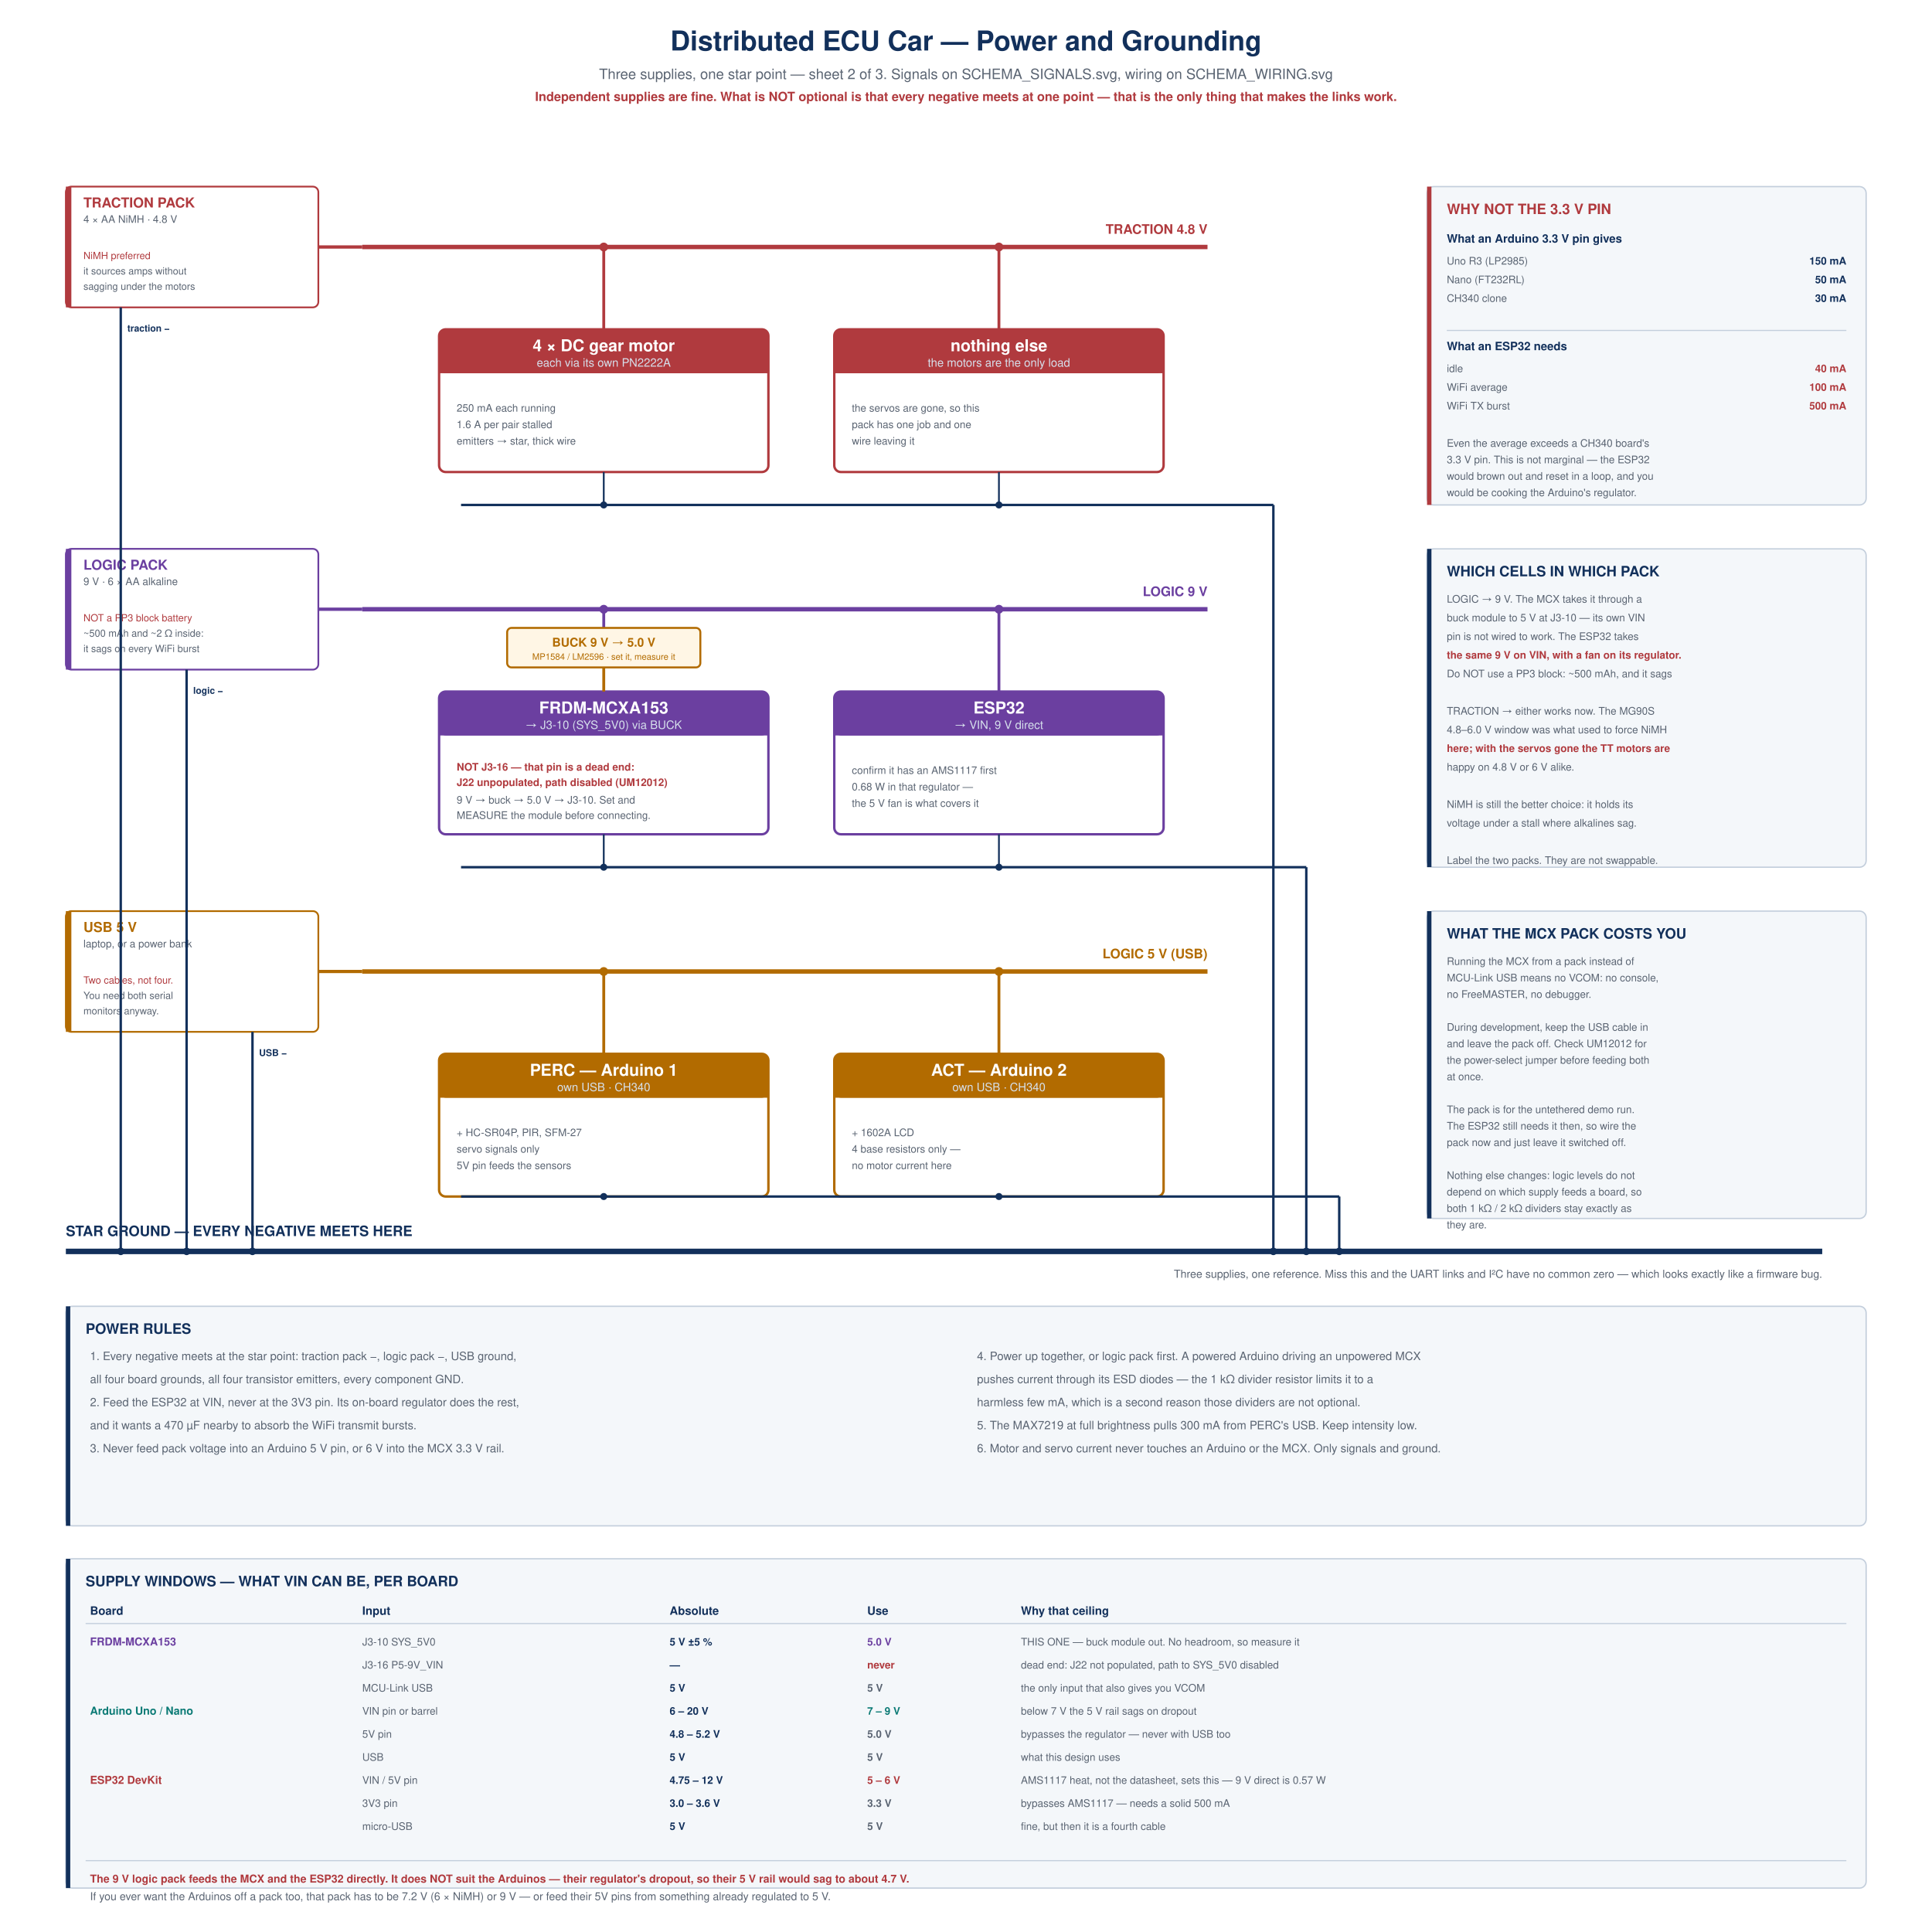
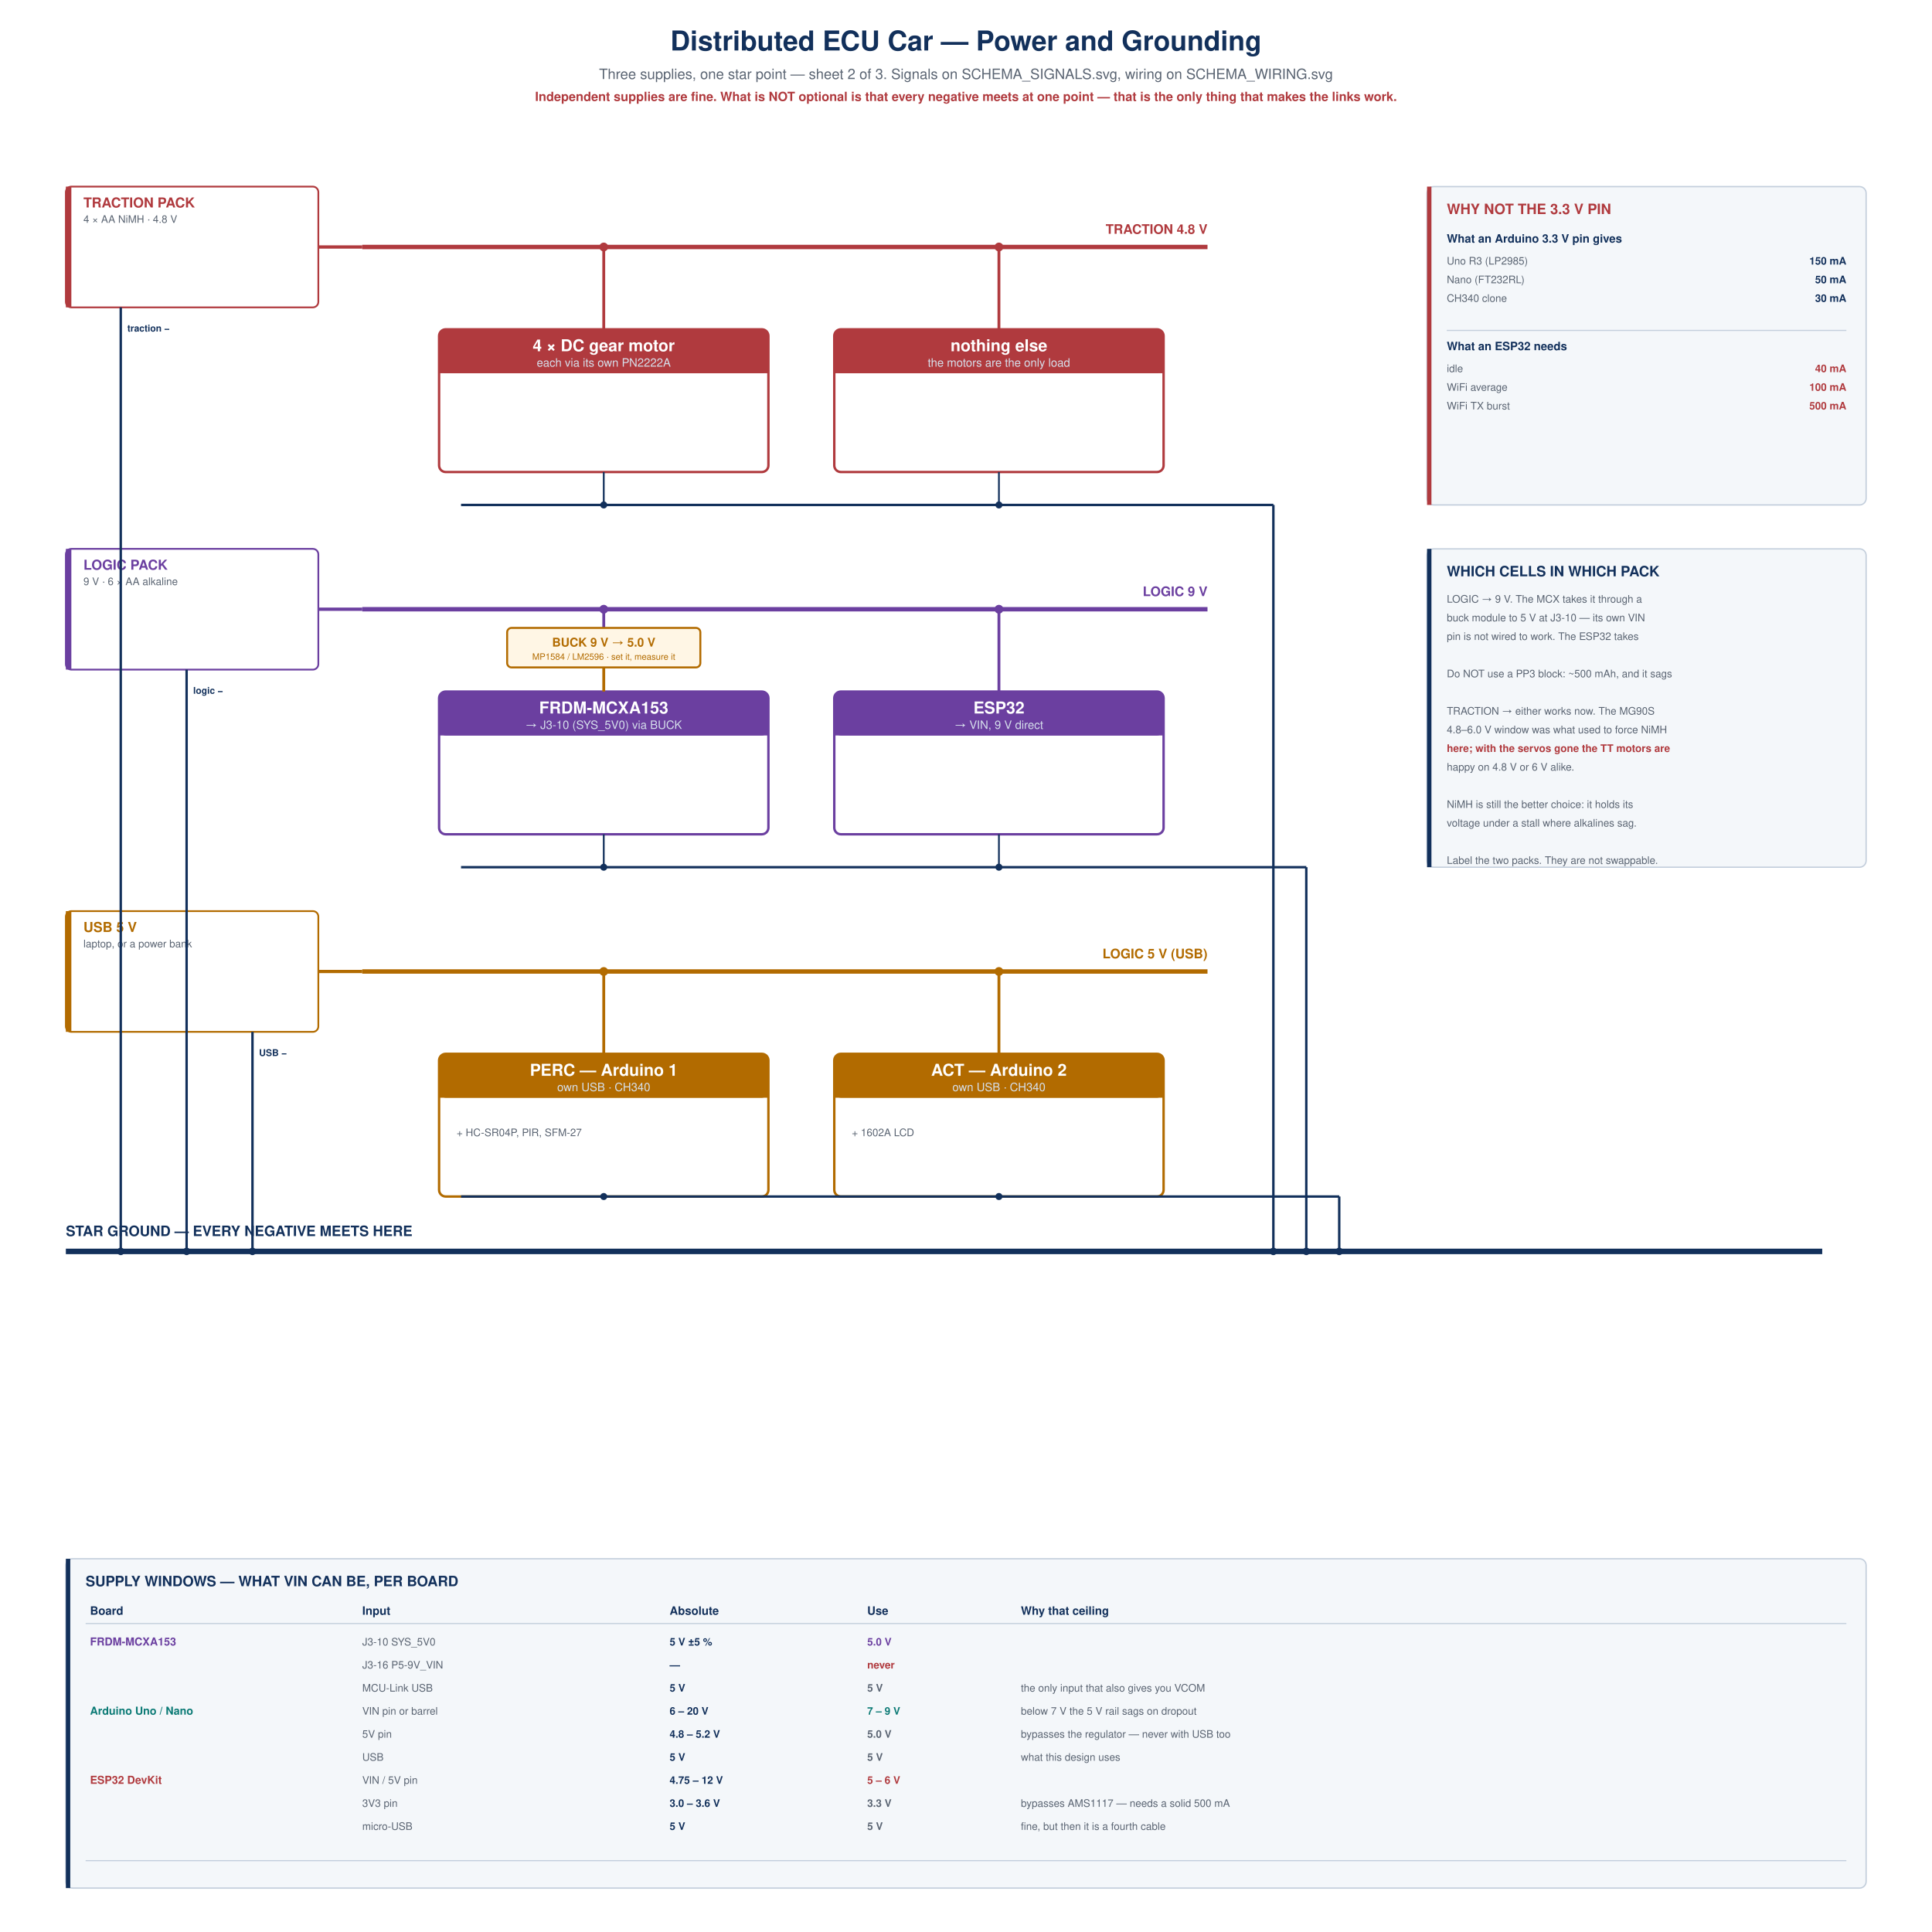
<svg xmlns="http://www.w3.org/2000/svg" viewBox="0 0 1760 1760" width="1760" height="1760" font-family="Helvetica, Arial, sans-serif">
  <defs>
    <marker id="a-amber" viewBox="0 0 10 10" refX="9" refY="5" markerWidth="6" markerHeight="6" orient="auto-start-reverse">
      <path d="M 0 0 L 10 5 L 0 10 z" fill="#B26B00" />
    </marker>
    <marker id="a-red" viewBox="0 0 10 10" refX="9" refY="5" markerWidth="6" markerHeight="6" orient="auto-start-reverse">
      <path d="M 0 0 L 10 5 L 0 10 z" fill="#B03A3E" />
    </marker>
    <marker id="a-ink" viewBox="0 0 10 10" refX="9" refY="5" markerWidth="6" markerHeight="6" orient="auto-start-reverse">
      <path d="M 0 0 L 10 5 L 0 10 z" fill="#12305B" />
    </marker>
    <marker id="a-purple" viewBox="0 0 10 10" refX="9" refY="5" markerWidth="6" markerHeight="6" orient="auto-start-reverse">
      <path d="M 0 0 L 10 5 L 0 10 z" fill="#6B3FA0" />
    </marker>
  </defs>
  <rect width="1760" height="1760" fill="#ffffff" />
  <text x="880.0" y="46" font-size="25" fill="#12305B" text-anchor="middle" font-weight="bold">Distributed ECU Car — Power and Grounding</text>
  <text x="880.0" y="72" font-size="13" fill="#5A6472" text-anchor="middle">Three supplies, one star point — sheet 2 of 3.  Signals on SCHEMA_SIGNALS.svg, wiring on SCHEMA_WIRING.svg</text>
  <text x="880.0" y="92" font-size="11.5" fill="#B03A3E" text-anchor="middle" font-weight="bold">Independent supplies are fine. What is NOT optional is that every negative meets at one point — that is the only thing that makes the links work.</text>
  <rect x="60" y="170" width="230" height="110" fill="#ffffff" stroke="#B03A3E" stroke-width="1.6" rx="5" />
  <rect x="60" y="170" width="5" height="110" fill="#B03A3E" />
  <text x="76" y="189" font-size="12.5" fill="#B03A3E" font-weight="bold">TRACTION PACK</text>
  <text x="76" y="203" font-size="9.5" fill="#5A6472">4 × AA NiMH · 4.8 V</text>
-   <text x="76" y="236" font-size="9" fill="#B03A3E">NiMH preferred</text>
-   <text x="76" y="250" font-size="9" fill="#5A6472">it sources amps without</text>
-   <text x="76" y="264" font-size="9" fill="#5A6472">sagging under the motors</text>
  <polyline points="290,225 330,225" fill="none" stroke="#B03A3E" stroke-width="3" stroke-linejoin="round" />
  <line x1="330" y1="225" x2="1100" y2="225" stroke="#B03A3E" stroke-width="4" />
  <text x="1100" y="213" font-size="12" fill="#B03A3E" text-anchor="end" font-weight="bold">TRACTION  4.8 V</text>
  <rect x="400" y="300" width="300" height="130" fill="#ffffff" stroke="#B03A3E" stroke-width="2.2" rx="6" />
  <rect x="400" y="300" width="300" height="40" fill="#B03A3E" rx="6" />
  <rect x="400" y="332" width="300" height="8" fill="#B03A3E" />
  <text x="550.0" y="320" font-size="15" fill="#ffffff" text-anchor="middle" font-weight="bold">4 × DC gear motor</text>
  <text x="550.0" y="334" font-size="10.5" fill="#D6E0EC" text-anchor="middle">each via its own PN2222A</text>
-   <text x="416" y="375" font-size="9.5" fill="#5A6472">250 mA each running</text>
-   <text x="416" y="390" font-size="9.5" fill="#5A6472">1.6 A per pair stalled</text>
-   <text x="416" y="405" font-size="9.5" fill="#5A6472">emitters → star, thick wire</text>
  <circle cx="550" cy="225" r="4" fill="#B03A3E" />
  <polyline points="550,225 550,300" fill="none" stroke="#B03A3E" stroke-width="2.6" stroke-linejoin="round" />
  <line x1="550" y1="430" x2="550" y2="460" stroke="#12305B" stroke-width="1.6" />
  <circle cx="550" cy="460" r="3.2" fill="#12305B" />
  <rect x="760" y="300" width="300" height="130" fill="#ffffff" stroke="#B03A3E" stroke-width="2.2" rx="6" />
  <rect x="760" y="300" width="300" height="40" fill="#B03A3E" rx="6" />
  <rect x="760" y="332" width="300" height="8" fill="#B03A3E" />
  <text x="910.0" y="320" font-size="15" fill="#ffffff" text-anchor="middle" font-weight="bold">nothing else</text>
  <text x="910.0" y="334" font-size="10.5" fill="#D6E0EC" text-anchor="middle">the motors are the only load</text>
-   <text x="776" y="375" font-size="9.5" fill="#5A6472">the servos are gone, so this</text>
-   <text x="776" y="390" font-size="9.5" fill="#5A6472">pack has one job and one</text>
-   <text x="776" y="405" font-size="9.5" fill="#5A6472">wire leaving it</text>
  <circle cx="910" cy="225" r="4" fill="#B03A3E" />
  <polyline points="910,225 910,300" fill="none" stroke="#B03A3E" stroke-width="2.6" stroke-linejoin="round" />
  <line x1="910" y1="430" x2="910" y2="460" stroke="#12305B" stroke-width="1.6" />
  <circle cx="910" cy="460" r="3.2" fill="#12305B" />
  <line x1="420" y1="460" x2="1160" y2="460" stroke="#12305B" stroke-width="2.2" />
  <polyline points="1160,460 1160,1140" fill="none" stroke="#12305B" stroke-width="2.2" stroke-linejoin="round" />
  <circle cx="1160" cy="1140" r="3.4" fill="#12305B" />
  <rect x="60" y="500" width="230" height="110" fill="#ffffff" stroke="#6B3FA0" stroke-width="1.6" rx="5" />
  <rect x="60" y="500" width="5" height="110" fill="#6B3FA0" />
  <text x="76" y="519" font-size="12.5" fill="#6B3FA0" font-weight="bold">LOGIC PACK</text>
  <text x="76" y="533" font-size="9.5" fill="#5A6472">9 V · 6 × AA alkaline</text>
-   <text x="76" y="566" font-size="9" fill="#B03A3E">NOT a PP3 block battery</text>
-   <text x="76" y="580" font-size="9" fill="#5A6472">~500 mAh and ~2 Ω inside:</text>
-   <text x="76" y="594" font-size="9" fill="#5A6472">it sags on every WiFi burst</text>
  <polyline points="290,555 330,555" fill="none" stroke="#6B3FA0" stroke-width="3" stroke-linejoin="round" />
  <line x1="330" y1="555" x2="1100" y2="555" stroke="#6B3FA0" stroke-width="4" />
  <text x="1100" y="543" font-size="12" fill="#6B3FA0" text-anchor="end" font-weight="bold">LOGIC  9 V</text>
  <rect x="400" y="630" width="300" height="130" fill="#ffffff" stroke="#6B3FA0" stroke-width="2.2" rx="6" />
  <rect x="400" y="630" width="300" height="40" fill="#6B3FA0" rx="6" />
  <rect x="400" y="662" width="300" height="8" fill="#6B3FA0" />
  <text x="550.0" y="650" font-size="15" fill="#ffffff" text-anchor="middle" font-weight="bold">FRDM-MCXA153</text>
  <text x="550.0" y="664" font-size="10.5" fill="#D6E0EC" text-anchor="middle">→ J3-10  (SYS_5V0)  via BUCK</text>
-   <text x="416" y="702" font-size="9.5" fill="#B03A3E" font-weight="bold">NOT J3-16 — that pin is a dead end:</text>
-   <text x="416" y="716" font-size="9.5" fill="#B03A3E" font-weight="bold">J22 unpopulated, path disabled (UM12012)</text>
-   <text x="416" y="732" font-size="9.5" fill="#5A6472">9 V → buck → 5.0 V → J3-10. Set and</text>
-   <text x="416" y="746" font-size="9.5" fill="#5A6472">MEASURE the module before connecting.</text>
  <circle cx="550" cy="555" r="4" fill="#6B3FA0" />
  <polyline points="550,555 550,572" fill="none" stroke="#6B3FA0" stroke-width="2.6" stroke-linejoin="round" />
  <rect x="462" y="572" width="176" height="36" fill="#FFF6E5" stroke="#B26B00" stroke-width="1.8" rx="4" />
  <text x="550" y="589" font-size="11" fill="#B26B00" text-anchor="middle" font-weight="bold">BUCK  9 V → 5.0 V</text>
  <text x="550" y="601" font-size="8" fill="#B26B00" text-anchor="middle">MP1584 / LM2596 · set it, measure it</text>
  <polyline points="550,608 550,630" fill="none" stroke="#B26B00" stroke-width="2.6" stroke-linejoin="round" />
  <line x1="550" y1="760" x2="550" y2="790" stroke="#12305B" stroke-width="1.6" />
  <circle cx="550" cy="790" r="3.2" fill="#12305B" />
  <rect x="760" y="630" width="300" height="130" fill="#ffffff" stroke="#6B3FA0" stroke-width="2.2" rx="6" />
  <rect x="760" y="630" width="300" height="40" fill="#6B3FA0" rx="6" />
  <rect x="760" y="662" width="300" height="8" fill="#6B3FA0" />
  <text x="910.0" y="650" font-size="15" fill="#ffffff" text-anchor="middle" font-weight="bold">ESP32</text>
  <text x="910.0" y="664" font-size="10.5" fill="#D6E0EC" text-anchor="middle">→ VIN, 9 V direct</text>
-   <text x="776" y="705" font-size="9.5" fill="#5A6472">confirm it has an AMS1117 first</text>
-   <text x="776" y="720" font-size="9.5" fill="#5A6472">0.68 W in that regulator —</text>
-   <text x="776" y="735" font-size="9.5" fill="#5A6472">the 5 V fan is what covers it</text>
  <circle cx="910" cy="555" r="4" fill="#6B3FA0" />
  <polyline points="910,555 910,630" fill="none" stroke="#6B3FA0" stroke-width="2.6" stroke-linejoin="round" />
  <line x1="910" y1="760" x2="910" y2="790" stroke="#12305B" stroke-width="1.6" />
  <circle cx="910" cy="790" r="3.2" fill="#12305B" />
  <line x1="420" y1="790" x2="1190" y2="790" stroke="#12305B" stroke-width="2.2" />
  <polyline points="1190,790 1190,1140" fill="none" stroke="#12305B" stroke-width="2.2" stroke-linejoin="round" />
  <circle cx="1190" cy="1140" r="3.4" fill="#12305B" />
  <rect x="60" y="830" width="230" height="110" fill="#ffffff" stroke="#B26B00" stroke-width="1.6" rx="5" />
  <rect x="60" y="830" width="5" height="110" fill="#B26B00" />
  <text x="76" y="849" font-size="12.5" fill="#B26B00" font-weight="bold">USB 5 V</text>
  <text x="76" y="863" font-size="9.5" fill="#5A6472">laptop, or a power bank</text>
-   <text x="76" y="896" font-size="9" fill="#B03A3E">Two cables, not four.</text>
-   <text x="76" y="910" font-size="9" fill="#5A6472">You need both serial</text>
-   <text x="76" y="924" font-size="9" fill="#5A6472">monitors anyway.</text>
  <polyline points="290,885 330,885" fill="none" stroke="#B26B00" stroke-width="3" stroke-linejoin="round" />
  <line x1="330" y1="885" x2="1100" y2="885" stroke="#B26B00" stroke-width="4" />
  <text x="1100" y="873" font-size="12" fill="#B26B00" text-anchor="end" font-weight="bold">LOGIC  5 V (USB)</text>
  <rect x="400" y="960" width="300" height="130" fill="#ffffff" stroke="#B26B00" stroke-width="2.2" rx="6" />
  <rect x="400" y="960" width="300" height="40" fill="#B26B00" rx="6" />
  <rect x="400" y="992" width="300" height="8" fill="#B26B00" />
  <text x="550.0" y="980" font-size="15" fill="#ffffff" text-anchor="middle" font-weight="bold">PERC — Arduino 1</text>
  <text x="550.0" y="994" font-size="10.5" fill="#D6E0EC" text-anchor="middle">own USB · CH340</text>
  <text x="416" y="1035" font-size="9.5" fill="#5A6472">+ HC-SR04P, PIR, SFM-27</text>
-   <text x="416" y="1050" font-size="9.5" fill="#5A6472">servo signals only</text>
-   <text x="416" y="1065" font-size="9.5" fill="#5A6472">5V pin feeds the sensors</text>
  <circle cx="550" cy="885" r="4" fill="#B26B00" />
  <polyline points="550,885 550,960" fill="none" stroke="#B26B00" stroke-width="2.6" stroke-linejoin="round" />
  <line x1="550" y1="1090" x2="550" y2="1090" stroke="#12305B" stroke-width="1.6" />
  <circle cx="550" cy="1090" r="3.2" fill="#12305B" />
  <rect x="760" y="960" width="300" height="130" fill="#ffffff" stroke="#B26B00" stroke-width="2.2" rx="6" />
  <rect x="760" y="960" width="300" height="40" fill="#B26B00" rx="6" />
  <rect x="760" y="992" width="300" height="8" fill="#B26B00" />
  <text x="910.0" y="980" font-size="15" fill="#ffffff" text-anchor="middle" font-weight="bold">ACT — Arduino 2</text>
  <text x="910.0" y="994" font-size="10.5" fill="#D6E0EC" text-anchor="middle">own USB · CH340</text>
  <text x="776" y="1035" font-size="9.5" fill="#5A6472">+ 1602A LCD</text>
-   <text x="776" y="1050" font-size="9.5" fill="#5A6472">4 base resistors only —</text>
-   <text x="776" y="1065" font-size="9.5" fill="#5A6472">no motor current here</text>
  <circle cx="910" cy="885" r="4" fill="#B26B00" />
  <polyline points="910,885 910,960" fill="none" stroke="#B26B00" stroke-width="2.6" stroke-linejoin="round" />
  <line x1="910" y1="1090" x2="910" y2="1090" stroke="#12305B" stroke-width="1.6" />
  <circle cx="910" cy="1090" r="3.2" fill="#12305B" />
  <line x1="420" y1="1090" x2="1220" y2="1090" stroke="#12305B" stroke-width="2.2" />
  <polyline points="1220,1090 1220,1140" fill="none" stroke="#12305B" stroke-width="2.2" stroke-linejoin="round" />
  <circle cx="1220" cy="1140" r="3.4" fill="#12305B" />
  <line x1="60" y1="1140" x2="1660" y2="1140" stroke="#12305B" stroke-width="5" />
  <text x="60" y="1126" font-size="13" fill="#12305B" font-weight="bold">STAR GROUND — EVERY NEGATIVE MEETS HERE</text>
  <line x1="110" y1="280" x2="110" y2="1140" stroke="#12305B" stroke-width="2.2" />
  <circle cx="110" cy="1140" r="3.4" fill="#12305B" />
  <text x="116" y="302" font-size="8.5" fill="#12305B" font-weight="bold">traction −</text>
  <line x1="170" y1="610" x2="170" y2="1140" stroke="#12305B" stroke-width="2.2" />
  <circle cx="170" cy="1140" r="3.4" fill="#12305B" />
  <text x="176" y="632" font-size="8.5" fill="#12305B" font-weight="bold">logic −</text>
  <line x1="230" y1="940" x2="230" y2="1140" stroke="#12305B" stroke-width="2.2" />
  <circle cx="230" cy="1140" r="3.4" fill="#12305B" />
  <text x="236" y="962" font-size="8.5" fill="#12305B" font-weight="bold">USB −</text>
-   <text x="1660" y="1164" font-size="10" fill="#5A6472" text-anchor="end">Three supplies, one reference. Miss this and the UART links and I²C have no common zero — which looks exactly like a firmware bug.</text>
  <rect x="1300" y="170" width="400" height="290" fill="#F4F7FA" stroke="#C3CEDC" stroke-width="1.2" rx="6" />
  <rect x="1300" y="170" width="4" height="290" fill="#B03A3E" />
  <text x="1318" y="195" font-size="13" fill="#B03A3E" font-weight="bold">WHY NOT THE 3.3 V PIN</text>
  <text x="1318" y="221" font-size="10.5" fill="#12305B" font-weight="bold">What an Arduino 3.3 V pin gives</text>
  <text x="1318" y="241" font-size="9.5" fill="#5A6472">Uno R3 (LP2985)</text>
  <text x="1682" y="241" font-size="9.5" fill="#12305B" text-anchor="end" font-weight="bold">150 mA</text>
  <text x="1318" y="258" font-size="9.5" fill="#5A6472">Nano (FT232RL)</text>
  <text x="1682" y="258" font-size="9.5" fill="#12305B" text-anchor="end" font-weight="bold">50 mA</text>
  <text x="1318" y="275" font-size="9.5" fill="#5A6472">CH340 clone</text>
  <text x="1682" y="275" font-size="9.5" fill="#12305B" text-anchor="end" font-weight="bold">30 mA</text>
  <line x1="1318" y1="301" x2="1682" y2="301" stroke="#C3CEDC" stroke-width="1" />
  <text x="1318" y="319" font-size="10.5" fill="#12305B" font-weight="bold">What an ESP32 needs</text>
  <text x="1318" y="339" font-size="9.5" fill="#5A6472">idle</text>
  <text x="1682" y="339" font-size="9.5" fill="#B03A3E" text-anchor="end" font-weight="bold">40 mA</text>
  <text x="1318" y="356" font-size="9.5" fill="#5A6472">WiFi average</text>
  <text x="1682" y="356" font-size="9.5" fill="#B03A3E" text-anchor="end" font-weight="bold">100 mA</text>
  <text x="1318" y="373" font-size="9.5" fill="#5A6472">WiFi TX burst</text>
  <text x="1682" y="373" font-size="9.5" fill="#B03A3E" text-anchor="end" font-weight="bold">500 mA</text>
-   <text x="1318" y="407" font-size="9.5" fill="#5A6472">Even the average exceeds a CH340 board's</text>
-   <text x="1318" y="422" font-size="9.5" fill="#5A6472">3.3 V pin. This is not marginal — the ESP32</text>
-   <text x="1318" y="437" font-size="9.5" fill="#5A6472">would brown out and reset in a loop, and you</text>
-   <text x="1318" y="452" font-size="9.5" fill="#5A6472">would be cooking the Arduino's regulator.</text>
  <rect x="1300" y="500" width="400" height="290" fill="#F4F7FA" stroke="#C3CEDC" stroke-width="1.2" rx="6" />
  <rect x="1300" y="500" width="4" height="290" fill="#12305B" />
  <text x="1318" y="525" font-size="13" fill="#12305B" font-weight="bold">WHICH CELLS IN WHICH PACK</text>
  <text x="1318" y="549" font-size="9.5" fill="#5A6472">LOGIC → 9 V. The MCX takes it through a</text>
  <text x="1318" y="566" font-size="9.5" fill="#5A6472">buck module to 5 V at J3-10 — its own VIN</text>
  <text x="1318" y="583" font-size="9.5" fill="#5A6472">pin is not wired to work. The ESP32 takes</text>
-   <text x="1318" y="600" font-size="9.5" fill="#B03A3E" font-weight="bold">the same 9 V on VIN, with a fan on its regulator.</text>
  <text x="1318" y="617" font-size="9.5" fill="#5A6472">Do NOT use a PP3 block: ~500 mAh, and it sags</text>
  <text x="1318" y="634" font-size="9.5" fill="#5A6472" />
  <text x="1318" y="651" font-size="9.5" fill="#5A6472">TRACTION → either works now. The MG90S</text>
  <text x="1318" y="668" font-size="9.5" fill="#5A6472">4.8–6.0 V window was what used to force NiMH</text>
  <text x="1318" y="685" font-size="9.5" fill="#B03A3E" font-weight="bold">here; with the servos gone the TT motors are</text>
  <text x="1318" y="702" font-size="9.5" fill="#5A6472">happy on 4.8 V or 6 V alike.</text>
  <text x="1318" y="719" font-size="9.5" fill="#5A6472" />
  <text x="1318" y="736" font-size="9.5" fill="#5A6472">NiMH is still the better choice: it holds its</text>
  <text x="1318" y="753" font-size="9.5" fill="#5A6472">voltage under a stall where alkalines sag.</text>
  <text x="1318" y="770" font-size="9.5" fill="#5A6472" />
  <text x="1318" y="787" font-size="9.5" fill="#5A6472">Label the two packs. They are not swappable.</text>
-   <rect x="1300" y="830" width="400" height="280" fill="#F4F7FA" stroke="#C3CEDC" stroke-width="1.2" rx="6" />
-   <rect x="1300" y="830" width="4" height="280" fill="#12305B" />
-   <text x="1318" y="855" font-size="13" fill="#12305B" font-weight="bold">WHAT THE MCX PACK COSTS YOU</text>
-   <text x="1318" y="879" font-size="9.5" fill="#5A6472">Running the MCX from a pack instead of</text>
-   <text x="1318" y="894" font-size="9.5" fill="#5A6472">MCU-Link USB means no VCOM: no console,</text>
-   <text x="1318" y="909" font-size="9.5" fill="#5A6472">no FreeMASTER, no debugger.</text>
-   <text x="1318" y="924" font-size="9.5" fill="#5A6472" />
-   <text x="1318" y="939" font-size="9.5" fill="#5A6472">During development, keep the USB cable in</text>
-   <text x="1318" y="954" font-size="9.5" fill="#5A6472">and leave the pack off. Check UM12012 for</text>
-   <text x="1318" y="969" font-size="9.5" fill="#5A6472">the power-select jumper before feeding both</text>
-   <text x="1318" y="984" font-size="9.5" fill="#5A6472">at once.</text>
-   <text x="1318" y="999" font-size="9.5" fill="#5A6472" />
-   <text x="1318" y="1014" font-size="9.5" fill="#5A6472">The pack is for the untethered demo run.</text>
-   <text x="1318" y="1029" font-size="9.5" fill="#5A6472">The ESP32 still needs it then, so wire the</text>
-   <text x="1318" y="1044" font-size="9.5" fill="#5A6472">pack now and just leave it switched off.</text>
-   <text x="1318" y="1059" font-size="9.5" fill="#5A6472" />
-   <text x="1318" y="1074" font-size="9.5" fill="#5A6472">Nothing else changes: logic levels do not</text>
-   <text x="1318" y="1089" font-size="9.5" fill="#5A6472">depend on which supply feeds a board, so</text>
-   <text x="1318" y="1104" font-size="9.5" fill="#5A6472">both 1 kΩ / 2 kΩ dividers stay exactly as</text>
-   <text x="1318" y="1119" font-size="9.5" fill="#5A6472">they are.</text>
-   <rect x="60" y="1190" width="1640" height="200" fill="#F4F7FA" stroke="#C3CEDC" stroke-width="1.2" rx="6" />
-   <rect x="60" y="1190" width="4" height="200" fill="#12305B" />
-   <text x="78" y="1215" font-size="13" fill="#12305B" font-weight="bold">POWER RULES</text>
-   <text x="82" y="1239" font-size="10.5" fill="#5A6472">1.  Every negative meets at the star point: traction pack −, logic pack −, USB ground,</text>
-   <text x="82" y="1260" font-size="10.5" fill="#5A6472">     all four board grounds, all four transistor emitters, every component GND.</text>
-   <text x="82" y="1281" font-size="10.5" fill="#5A6472">2.  Feed the ESP32 at VIN, never at the 3V3 pin. Its on-board regulator does the rest,</text>
-   <text x="82" y="1302" font-size="10.5" fill="#5A6472">     and it wants a 470 µF nearby to absorb the WiFi transmit bursts.</text>
-   <text x="82" y="1323" font-size="10.5" fill="#5A6472">3.  Never feed pack voltage into an Arduino 5 V pin, or 6 V into the MCX 3.3 V rail.</text>
-   <text x="890" y="1239" font-size="10.5" fill="#5A6472">4.  Power up together, or logic pack first. A powered Arduino driving an unpowered MCX</text>
-   <text x="890" y="1260" font-size="10.5" fill="#5A6472">      pushes current through its ESD diodes — the 1 kΩ divider resistor limits it to a</text>
-   <text x="890" y="1281" font-size="10.5" fill="#5A6472">      harmless few mA, which is a second reason those dividers are not optional.</text>
-   <text x="890" y="1302" font-size="10.5" fill="#5A6472">5.  The MAX7219 at full brightness pulls 300 mA from PERC's USB. Keep intensity low.</text>
-   <text x="890" y="1323" font-size="10.5" fill="#5A6472">6.  Motor and servo current never touches an Arduino or the MCX. Only signals and ground.</text>
  <rect x="60" y="1420" width="1640" height="300" fill="#F4F7FA" stroke="#C3CEDC" stroke-width="1.2" rx="6" />
  <rect x="60" y="1420" width="4" height="300" fill="#12305B" />
  <text x="78" y="1445" font-size="13" fill="#12305B" font-weight="bold">SUPPLY WINDOWS — WHAT VIN CAN BE, PER BOARD</text>
  <text x="82" y="1471" font-size="10.5" fill="#12305B" font-weight="bold">Board</text>
  <text x="330" y="1471" font-size="10.5" fill="#12305B" font-weight="bold">Input</text>
  <text x="610" y="1471" font-size="10.5" fill="#12305B" font-weight="bold">Absolute</text>
  <text x="790" y="1471" font-size="10.5" fill="#12305B" font-weight="bold">Use</text>
  <text x="930" y="1471" font-size="10.5" fill="#12305B" font-weight="bold">Why that ceiling</text>
  <line x1="78" y1="1479" x2="1682" y2="1479" stroke="#C3CEDC" stroke-width="1" />
  <text x="82" y="1499" font-size="10" fill="#6B3FA0" font-weight="bold">FRDM-MCXA153</text>
  <text x="330" y="1499" font-size="9.5" fill="#5A6472">J3-10  SYS_5V0</text>
  <text x="610" y="1499" font-size="9.5" fill="#12305B" font-weight="bold">5 V ±5 %</text>
  <text x="790" y="1499" font-size="9.5" fill="#6B3FA0" font-weight="bold">5.0 V</text>
-   <text x="930" y="1499" font-size="9.5" fill="#5A6472">THIS ONE — buck module out. No headroom, so measure it</text>
  <text x="330" y="1520" font-size="9.5" fill="#5A6472">J3-16  P5-9V_VIN</text>
  <text x="610" y="1520" font-size="9.5" fill="#12305B" font-weight="bold">—</text>
  <text x="790" y="1520" font-size="9.5" fill="#B03A3E" font-weight="bold">never</text>
-   <text x="930" y="1520" font-size="9.5" fill="#5A6472">dead end: J22 not populated, path to SYS_5V0 disabled</text>
  <text x="330" y="1541" font-size="9.5" fill="#5A6472">MCU-Link USB</text>
  <text x="610" y="1541" font-size="9.5" fill="#12305B" font-weight="bold">5 V</text>
  <text x="790" y="1541" font-size="9.5" fill="#5A6472" font-weight="bold">5 V</text>
  <text x="930" y="1541" font-size="9.5" fill="#5A6472">the only input that also gives you VCOM</text>
  <text x="82" y="1562" font-size="10" fill="#0B7A75" font-weight="bold">Arduino Uno / Nano</text>
  <text x="330" y="1562" font-size="9.5" fill="#5A6472">VIN pin or barrel</text>
  <text x="610" y="1562" font-size="9.5" fill="#12305B" font-weight="bold">6 – 20 V</text>
  <text x="790" y="1562" font-size="9.5" fill="#0B7A75" font-weight="bold">7 – 9 V</text>
  <text x="930" y="1562" font-size="9.5" fill="#5A6472">below 7 V the 5 V rail sags on dropout</text>
  <text x="330" y="1583" font-size="9.5" fill="#5A6472">5V pin</text>
  <text x="610" y="1583" font-size="9.5" fill="#12305B" font-weight="bold">4.8 – 5.2 V</text>
  <text x="790" y="1583" font-size="9.5" fill="#5A6472" font-weight="bold">5.0 V</text>
  <text x="930" y="1583" font-size="9.5" fill="#5A6472">bypasses the regulator — never with USB too</text>
  <text x="330" y="1604" font-size="9.5" fill="#5A6472">USB</text>
  <text x="610" y="1604" font-size="9.5" fill="#12305B" font-weight="bold">5 V</text>
  <text x="790" y="1604" font-size="9.5" fill="#5A6472" font-weight="bold">5 V</text>
  <text x="930" y="1604" font-size="9.5" fill="#5A6472">what this design uses</text>
  <text x="82" y="1625" font-size="10" fill="#B03A3E" font-weight="bold">ESP32 DevKit</text>
  <text x="330" y="1625" font-size="9.5" fill="#5A6472">VIN / 5V pin</text>
  <text x="610" y="1625" font-size="9.5" fill="#12305B" font-weight="bold">4.75 – 12 V</text>
  <text x="790" y="1625" font-size="9.5" fill="#B03A3E" font-weight="bold">5 – 6 V</text>
-   <text x="930" y="1625" font-size="9.5" fill="#5A6472">AMS1117 heat, not the datasheet, sets this — 9 V direct is 0.57 W</text>
  <text x="330" y="1646" font-size="9.5" fill="#5A6472">3V3 pin</text>
  <text x="610" y="1646" font-size="9.5" fill="#12305B" font-weight="bold">3.0 – 3.6 V</text>
  <text x="790" y="1646" font-size="9.5" fill="#5A6472" font-weight="bold">3.3 V</text>
  <text x="930" y="1646" font-size="9.5" fill="#5A6472">bypasses AMS1117 — needs a solid 500 mA</text>
  <text x="330" y="1667" font-size="9.5" fill="#5A6472">micro-USB</text>
  <text x="610" y="1667" font-size="9.5" fill="#12305B" font-weight="bold">5 V</text>
  <text x="790" y="1667" font-size="9.5" fill="#5A6472" font-weight="bold">5 V</text>
  <text x="930" y="1667" font-size="9.5" fill="#5A6472">fine, but then it is a fourth cable</text>
  <line x1="78" y1="1695" x2="1682" y2="1695" stroke="#C3CEDC" stroke-width="1" />
-   <text x="82" y="1715" font-size="10" fill="#B03A3E" font-weight="bold">The 9 V logic pack feeds the MCX and the ESP32 directly. It does NOT suit the Arduinos — their regulator's dropout, so their 5 V rail would sag to about 4.7 V.</text>
-   <text x="82" y="1731" font-size="10" fill="#5A6472">If you ever want the Arduinos off a pack too, that pack has to be 7.2 V (6 × NiMH) or 9 V — or feed their 5V pins from something already regulated to 5 V.</text>
</svg>
